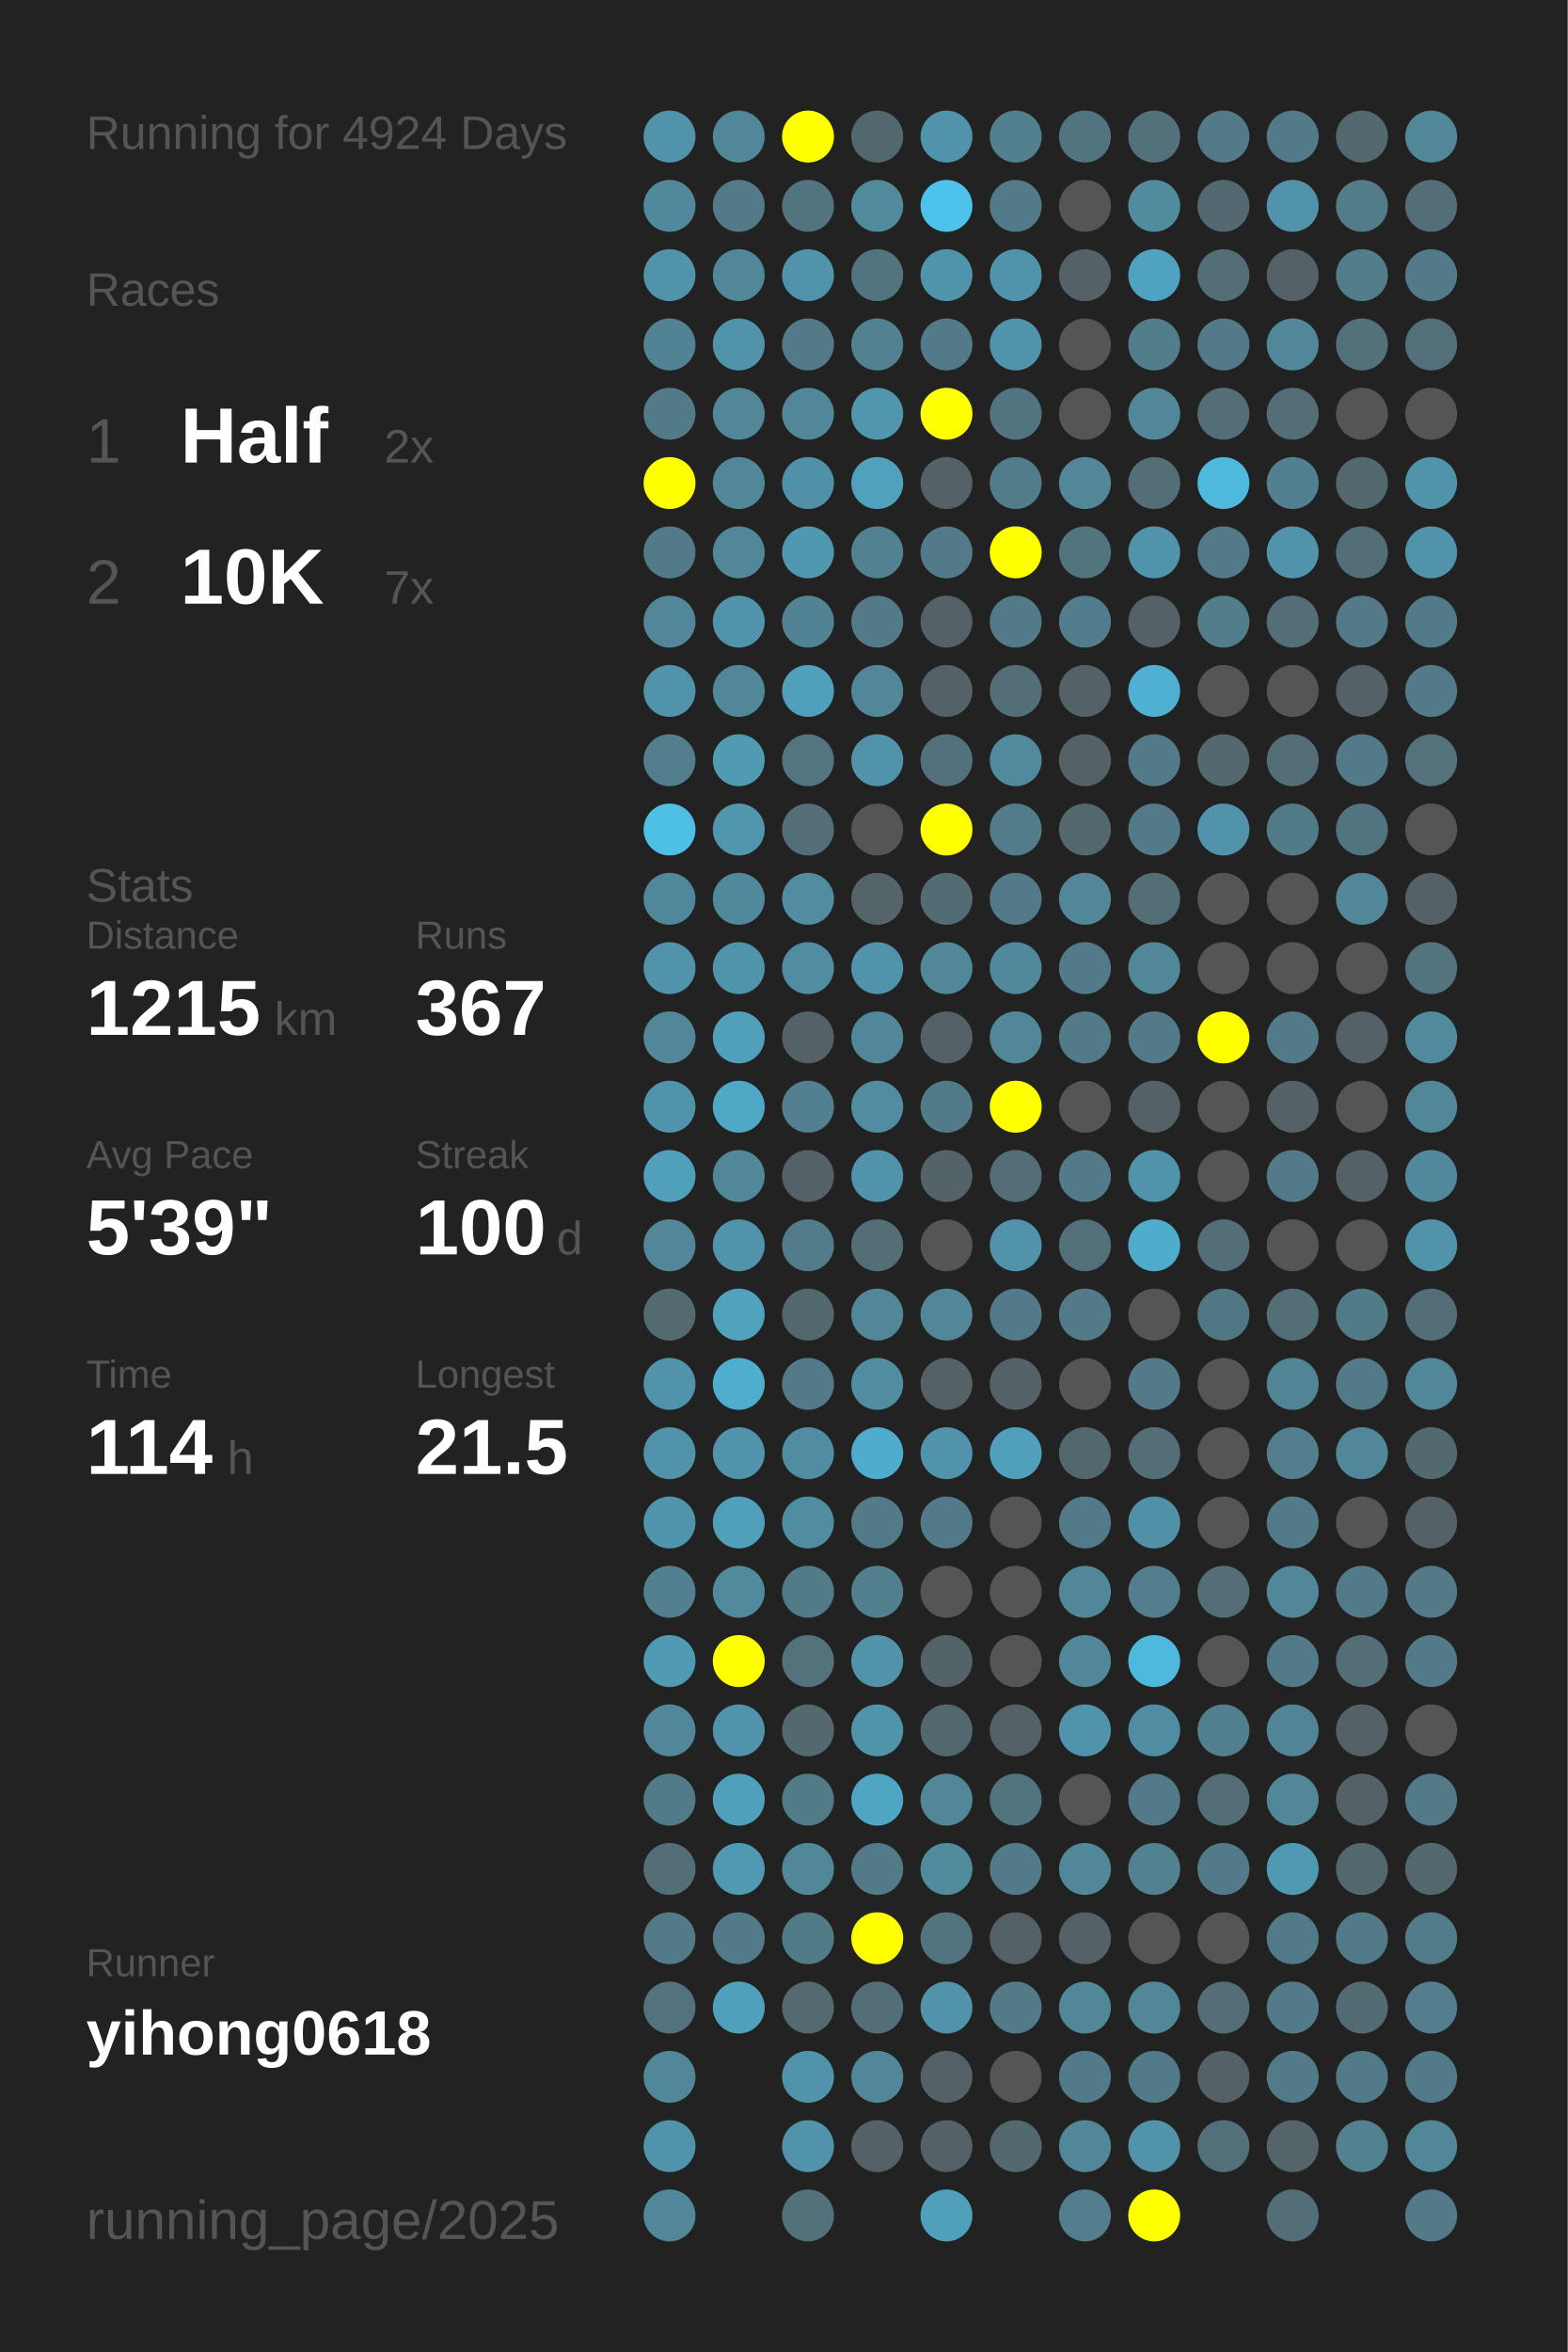
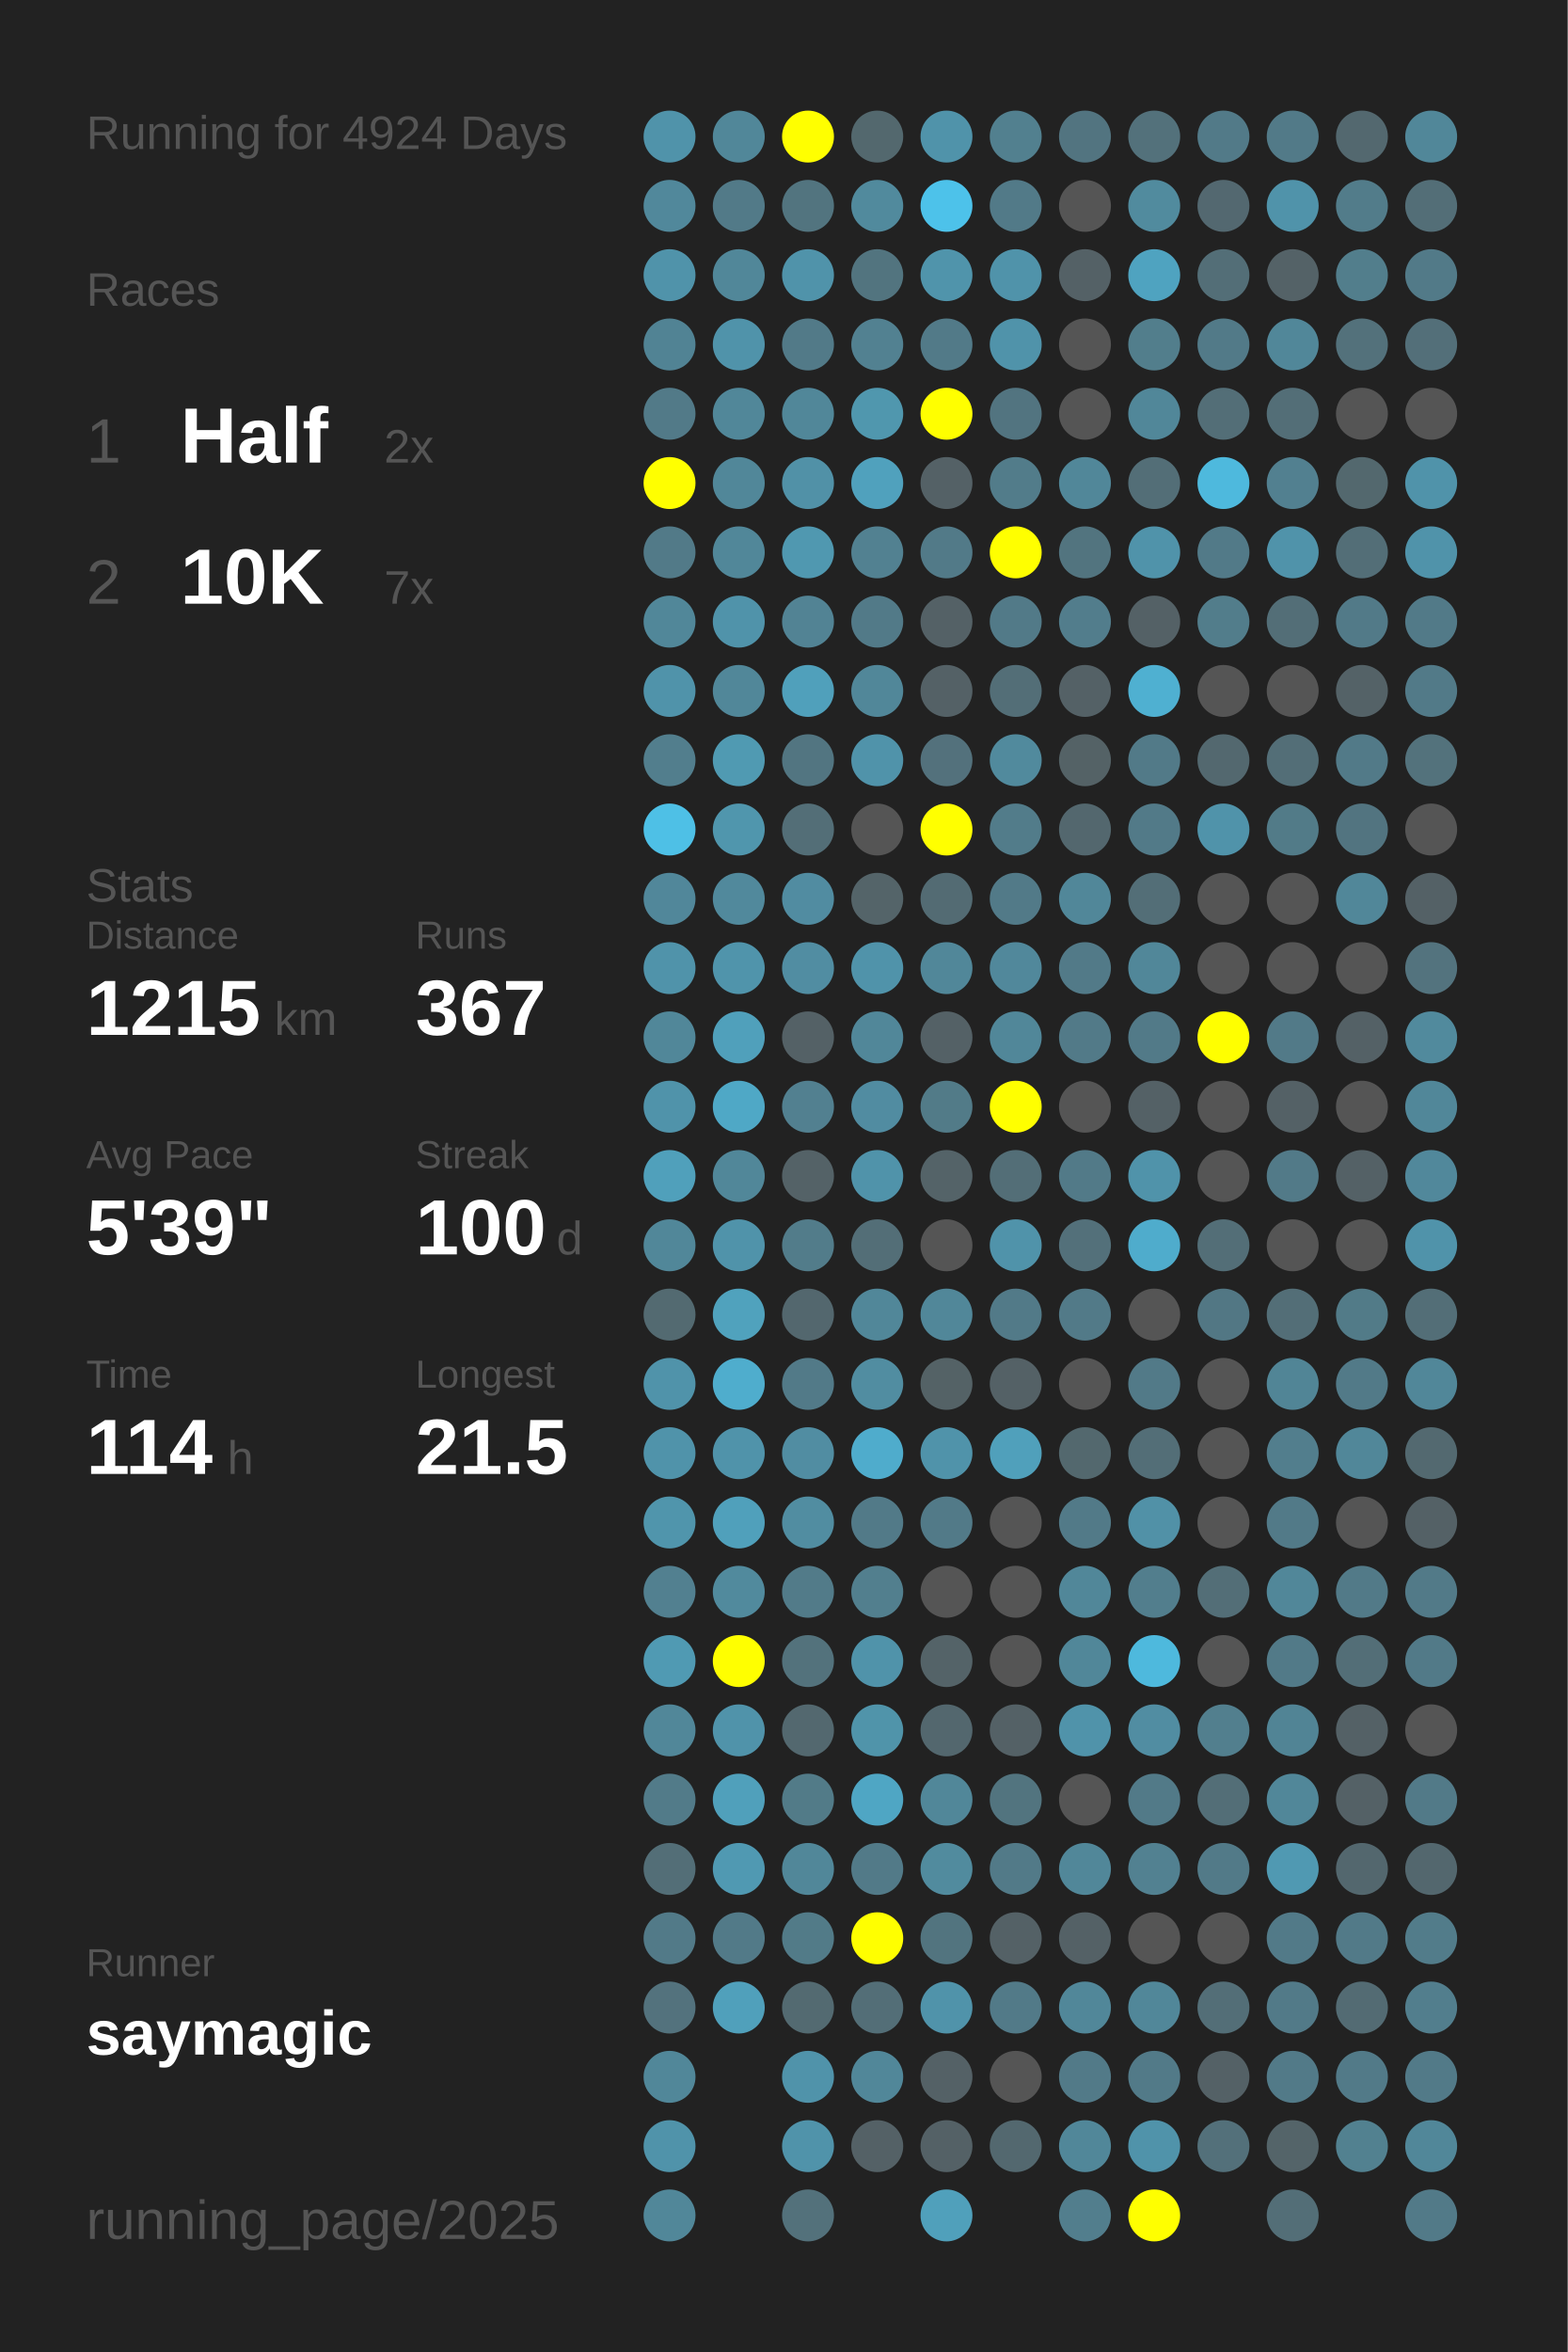
<svg xmlns="http://www.w3.org/2000/svg" baseProfile="full" height="300mm" version="1.1" viewBox="0,0,200,300" width="200mm">
  <defs />
  <rect fill="#222222" height="300" width="200" x="0" y="0" />
  <text fill="#555555" style="font-size:6px; font-family:Arial;" x="11" y="19">Running for 4924 Days</text>
  <text fill="#555555" style="font-size:6px; font-family:Arial;" x="11" y="39">Races</text>
  <text fill="#555555" style="font-size:8px; font-family:Arial;" x="11" y="59">1</text>
  <text fill="#FFFFFF" style="font-size:10px; font-family:Arial; font-weight:bold;" x="23" y="59">Half</text>
  <text fill="#555555" style="font-size:6px; font-family:Arial;" x="49" y="59">2x</text>
  <text fill="#555555" style="font-size:8px; font-family:Arial;" x="11" y="77">2</text>
  <text fill="#FFFFFF" style="font-size:10px; font-family:Arial; font-weight:bold;" x="23" y="77">10K</text>
  <text fill="#555555" style="font-size:6px; font-family:Arial;" x="49" y="77">7x</text>
  <text fill="#555555" style="font-size:6px; font-family:Arial;" x="11" y="115">Stats</text>
  <text fill="#555555" style="font-size:5px; font-family:Arial;" x="11" y="121">Distance</text>
  <text fill="#FFFFFF" style="font-size:10px; font-family:Arial; font-weight:bold;" x="11" y="132">1215</text>
  <text fill="#555555" style="font-size:6px; font-family:Arial;" x="35" y="132">km</text>
  <text fill="#555555" style="font-size:5px; font-family:Arial;" x="53" y="121">Runs</text>
  <text fill="#FFFFFF" style="font-size:10px; font-family:Arial; font-weight:bold;" x="53" y="132">367</text>
  <text fill="#555555" style="font-size:5px; font-family:Arial;" x="11" y="149">Avg Pace</text>
  <text fill="#FFFFFF" style="font-size:10px; font-family:Arial; font-weight:bold;" x="11" y="160">5'39"</text>
  <text fill="#555555" style="font-size:5px; font-family:Arial;" x="53" y="149">Streak</text>
  <text fill="#FFFFFF" style="font-size:10px; font-family:Arial; font-weight:bold;" x="53" y="160">100</text>
  <text fill="#555555" style="font-size:6px; font-family:Arial;" x="71" y="160">d</text>
  <text fill="#555555" style="font-size:5px; font-family:Arial;" x="11" y="177">Time</text>
  <text fill="#FFFFFF" style="font-size:10px; font-family:Arial; font-weight:bold;" x="11" y="188">114</text>
  <text fill="#555555" style="font-size:6px; font-family:Arial;" x="29" y="188">h</text>
  <text fill="#555555" style="font-size:5px; font-family:Arial;" x="53" y="177">Longest</text>
  <text fill="#FFFFFF" style="font-size:10px; font-family:Arial; font-weight:bold;" x="53" y="188">21.5</text>
  <text fill="#555555" style="font-size:5px; font-family:Arial;" x="11" y="252.065">Runner</text>
-   <text fill="#FFFFFF" style="font-size:8px; font-family:Arial; font-weight:bold;" x="11" y="262.065">yihong0618</text>
+   <text fill="#FFFFFF" style="font-size:8px; font-family:Arial; font-weight:bold;" x="11" y="262.065">saymagic</text>
  <text fill="#555555" style="font-size:7px; font-family:Arial;" x="11" y="285.581">running_page/2025</text>
  <circle cx="85.417" cy="17.419" fill="#5093aa" r="3.312" />
  <circle cx="85.417" cy="26.258" fill="#51889b" r="3.312" />
  <circle cx="85.417" cy="35.097" fill="#5093aa" r="3.312" />
  <circle cx="85.417" cy="43.935" fill="#518394" r="3.312" />
  <circle cx="85.417" cy="52.774" fill="#527a88" r="3.312" />
  <circle cx="85.417" cy="61.613" fill="#FFFF00" r="3.312" />
  <circle cx="85.417" cy="70.452" fill="#527a88" r="3.312" />
  <circle cx="85.417" cy="79.29" fill="#518799" r="3.312" />
  <circle cx="85.417" cy="88.129" fill="#5093aa" r="3.312" />
  <circle cx="85.417" cy="96.968" fill="#527e8d" r="3.312" />
  <circle cx="85.417" cy="105.806" fill="#4ec0e6" r="3.312" />
  <circle cx="85.417" cy="114.645" fill="#51879a" r="3.312" />
  <circle cx="85.417" cy="123.484" fill="#5093aa" r="3.312" />
  <circle cx="85.417" cy="132.323" fill="#518799" r="3.312" />
  <circle cx="85.417" cy="141.161" fill="#5093aa" r="3.312" />
  <circle cx="85.417" cy="150" fill="#50a0bb" r="3.312" />
  <circle cx="85.417" cy="158.839" fill="#518799" r="3.312" />
  <circle cx="85.417" cy="167.677" fill="#536a71" r="3.312" />
  <circle cx="85.417" cy="176.516" fill="#5093aa" r="3.312" />
  <circle cx="85.417" cy="185.355" fill="#5093aa" r="3.312" />
  <circle cx="85.417" cy="194.194" fill="#5095ac" r="3.312" />
  <circle cx="85.417" cy="203.032" fill="#528090" r="3.312" />
  <circle cx="85.417" cy="211.871" fill="#509ab3" r="3.312" />
  <circle cx="85.417" cy="220.71" fill="#518799" r="3.312" />
  <circle cx="85.417" cy="229.548" fill="#527b89" r="3.312" />
  <circle cx="85.417" cy="238.387" fill="#536e77" r="3.312" />
  <circle cx="85.417" cy="247.226" fill="#527a88" r="3.312" />
  <circle cx="85.417" cy="256.065" fill="#53727d" r="3.312" />
  <circle cx="85.417" cy="264.903" fill="#518799" r="3.312" />
  <circle cx="85.417" cy="273.742" fill="#5093aa" r="3.312" />
  <circle cx="85.417" cy="282.581" fill="#518799" r="3.312" />
  <circle cx="94.25" cy="17.419" fill="#518799" r="3.312" />
  <circle cx="94.25" cy="26.258" fill="#527a88" r="3.312" />
  <circle cx="94.25" cy="35.097" fill="#518799" r="3.312" />
  <circle cx="94.25" cy="43.935" fill="#5093aa" r="3.312" />
  <circle cx="94.25" cy="52.774" fill="#518799" r="3.312" />
  <circle cx="94.25" cy="61.613" fill="#518799" r="3.312" />
  <circle cx="94.25" cy="70.452" fill="#518799" r="3.312" />
  <circle cx="94.25" cy="79.29" fill="#5093aa" r="3.312" />
  <circle cx="94.25" cy="88.129" fill="#518799" r="3.312" />
  <circle cx="94.25" cy="96.968" fill="#509ab2" r="3.312" />
  <circle cx="94.25" cy="105.806" fill="#5096ad" r="3.312" />
  <circle cx="94.25" cy="114.645" fill="#51899c" r="3.312" />
  <circle cx="94.25" cy="123.484" fill="#5094ab" r="3.312" />
  <circle cx="94.25" cy="132.323" fill="#50a0bb" r="3.312" />
  <circle cx="94.25" cy="141.161" fill="#4fa8c6" r="3.312" />
  <circle cx="94.25" cy="150" fill="#518799" r="3.312" />
  <circle cx="94.25" cy="158.839" fill="#5093aa" r="3.312" />
  <circle cx="94.25" cy="167.677" fill="#50a2bd" r="3.312" />
  <circle cx="94.25" cy="176.516" fill="#4fadcd" r="3.312" />
  <circle cx="94.25" cy="185.355" fill="#5093aa" r="3.312" />
  <circle cx="94.25" cy="194.194" fill="#50a0bb" r="3.312" />
  <circle cx="94.25" cy="203.032" fill="#518a9d" r="3.312" />
  <circle cx="94.25" cy="211.871" fill="#FFFF00" r="3.312" />
  <circle cx="94.25" cy="220.71" fill="#5093aa" r="3.312" />
  <circle cx="94.25" cy="229.548" fill="#50a0bb" r="3.312" />
  <circle cx="94.25" cy="238.387" fill="#5099b2" r="3.312" />
  <circle cx="94.25" cy="247.226" fill="#527a88" r="3.312" />
  <circle cx="94.25" cy="256.065" fill="#50a0bb" r="3.312" />
  <circle cx="103.083" cy="17.419" fill="#FFFF00" r="3.312" />
  <circle cx="103.083" cy="26.258" fill="#52747f" r="3.312" />
  <circle cx="103.083" cy="35.097" fill="#5093aa" r="3.312" />
  <circle cx="103.083" cy="43.935" fill="#527a88" r="3.312" />
  <circle cx="103.083" cy="52.774" fill="#518799" r="3.312" />
  <circle cx="103.083" cy="61.613" fill="#5191a7" r="3.312" />
  <circle cx="103.083" cy="70.452" fill="#5098b0" r="3.312" />
  <circle cx="103.083" cy="79.29" fill="#528394" r="3.312" />
  <circle cx="103.083" cy="88.129" fill="#50a0bb" r="3.312" />
  <circle cx="103.083" cy="96.968" fill="#527581" r="3.312" />
  <circle cx="103.083" cy="105.806" fill="#536e77" r="3.312" />
  <circle cx="103.083" cy="114.645" fill="#518ca1" r="3.312" />
  <circle cx="103.083" cy="123.484" fill="#518da2" r="3.312" />
  <circle cx="103.083" cy="132.323" fill="#546166" r="3.312" />
  <circle cx="103.083" cy="141.161" fill="#528090" r="3.312" />
  <circle cx="103.083" cy="150" fill="#546267" r="3.312" />
  <circle cx="103.083" cy="158.839" fill="#527c8a" r="3.312" />
  <circle cx="103.083" cy="167.677" fill="#53676e" r="3.312" />
  <circle cx="103.083" cy="176.516" fill="#527a88" r="3.312" />
  <circle cx="103.083" cy="185.355" fill="#518da2" r="3.312" />
  <circle cx="103.083" cy="194.194" fill="#518da1" r="3.312" />
  <circle cx="103.083" cy="203.032" fill="#527b89" r="3.312" />
  <circle cx="103.083" cy="211.871" fill="#53727c" r="3.312" />
  <circle cx="103.083" cy="220.71" fill="#53686f" r="3.312" />
  <circle cx="103.083" cy="229.548" fill="#527b88" r="3.312" />
  <circle cx="103.083" cy="238.387" fill="#518799" r="3.312" />
  <circle cx="103.083" cy="247.226" fill="#527b88" r="3.312" />
  <circle cx="103.083" cy="256.065" fill="#536a71" r="3.312" />
  <circle cx="103.083" cy="264.903" fill="#5093aa" r="3.312" />
  <circle cx="103.083" cy="273.742" fill="#5093aa" r="3.312" />
  <circle cx="103.083" cy="282.581" fill="#53717b" r="3.312" />
  <circle cx="111.917" cy="17.419" fill="#53686e" r="3.312" />
  <circle cx="111.917" cy="26.258" fill="#518a9d" r="3.312" />
  <circle cx="111.917" cy="35.097" fill="#52747f" r="3.312" />
  <circle cx="111.917" cy="43.935" fill="#528191" r="3.312" />
  <circle cx="111.917" cy="52.774" fill="#5097ae" r="3.312" />
  <circle cx="111.917" cy="61.613" fill="#50a1bd" r="3.312" />
  <circle cx="111.917" cy="70.452" fill="#528191" r="3.312" />
  <circle cx="111.917" cy="79.29" fill="#527a88" r="3.312" />
  <circle cx="111.917" cy="88.129" fill="#518799" r="3.312" />
  <circle cx="111.917" cy="96.968" fill="#5093aa" r="3.312" />
  <circle cx="111.917" cy="105.806" fill="#555555" r="3.312" />
  <circle cx="111.917" cy="114.645" fill="#546469" r="3.312" />
  <circle cx="111.917" cy="123.484" fill="#5093aa" r="3.312" />
  <circle cx="111.917" cy="132.323" fill="#518799" r="3.312" />
  <circle cx="111.917" cy="141.161" fill="#518ca1" r="3.312" />
  <circle cx="111.917" cy="150" fill="#5093aa" r="3.312" />
  <circle cx="111.917" cy="158.839" fill="#536e77" r="3.312" />
  <circle cx="111.917" cy="167.677" fill="#518799" r="3.312" />
  <circle cx="111.917" cy="176.516" fill="#518da1" r="3.312" />
  <circle cx="111.917" cy="185.355" fill="#4faccc" r="3.312" />
  <circle cx="111.917" cy="194.194" fill="#527a88" r="3.312" />
  <circle cx="111.917" cy="203.032" fill="#527f8e" r="3.312" />
  <circle cx="111.917" cy="211.871" fill="#5093aa" r="3.312" />
  <circle cx="111.917" cy="220.71" fill="#5094aa" r="3.312" />
  <circle cx="111.917" cy="229.548" fill="#4fa6c4" r="3.312" />
  <circle cx="111.917" cy="238.387" fill="#527a88" r="3.312" />
  <circle cx="111.917" cy="247.226" fill="#FFFF00" r="3.312" />
  <circle cx="111.917" cy="256.065" fill="#536e77" r="3.312" />
  <circle cx="111.917" cy="264.903" fill="#518799" r="3.312" />
  <circle cx="111.917" cy="273.742" fill="#546166" r="3.312" />
  <circle cx="120.75" cy="17.419" fill="#5093aa" r="3.312" />
  <circle cx="120.75" cy="26.258" fill="#4dc2ea" r="3.312" />
  <circle cx="120.75" cy="35.097" fill="#5094ab" r="3.312" />
  <circle cx="120.75" cy="43.935" fill="#527a88" r="3.312" />
  <circle cx="120.75" cy="52.774" fill="#FFFF00" r="3.312" />
  <circle cx="120.75" cy="61.613" fill="#546166" r="3.312" />
  <circle cx="120.75" cy="70.452" fill="#527a88" r="3.312" />
  <circle cx="120.75" cy="79.29" fill="#546166" r="3.312" />
  <circle cx="120.75" cy="88.129" fill="#546166" r="3.312" />
  <circle cx="120.75" cy="96.968" fill="#53717c" r="3.312" />
  <circle cx="120.75" cy="105.806" fill="#FFFF00" r="3.312" />
  <circle cx="120.75" cy="114.645" fill="#536b73" r="3.312" />
  <circle cx="120.75" cy="123.484" fill="#518799" r="3.312" />
  <circle cx="120.75" cy="132.323" fill="#546166" r="3.312" />
  <circle cx="120.75" cy="141.161" fill="#527b88" r="3.312" />
  <circle cx="120.75" cy="150" fill="#546368" r="3.312" />
  <circle cx="120.75" cy="158.839" fill="#555555" r="3.312" />
  <circle cx="120.75" cy="167.677" fill="#518799" r="3.312" />
  <circle cx="120.75" cy="176.516" fill="#546266" r="3.312" />
  <circle cx="120.75" cy="185.355" fill="#5093aa" r="3.312" />
  <circle cx="120.75" cy="194.194" fill="#527a88" r="3.312" />
  <circle cx="120.75" cy="203.032" fill="#555555" r="3.312" />
  <circle cx="120.75" cy="211.871" fill="#546368" r="3.312" />
  <circle cx="120.75" cy="220.71" fill="#53676e" r="3.312" />
  <circle cx="120.75" cy="229.548" fill="#518799" r="3.312" />
  <circle cx="120.75" cy="238.387" fill="#518b9e" r="3.312" />
  <circle cx="120.75" cy="247.226" fill="#52747f" r="3.312" />
  <circle cx="120.75" cy="256.065" fill="#5093aa" r="3.312" />
  <circle cx="120.75" cy="264.903" fill="#546166" r="3.312" />
  <circle cx="120.75" cy="273.742" fill="#546166" r="3.312" />
  <circle cx="120.75" cy="282.581" fill="#50a0bb" r="3.312" />
  <circle cx="129.583" cy="17.419" fill="#52808f" r="3.312" />
  <circle cx="129.583" cy="26.258" fill="#527a88" r="3.312" />
  <circle cx="129.583" cy="35.097" fill="#5093aa" r="3.312" />
  <circle cx="129.583" cy="43.935" fill="#5093aa" r="3.312" />
  <circle cx="129.583" cy="52.774" fill="#527480" r="3.312" />
  <circle cx="129.583" cy="61.613" fill="#527c8a" r="3.312" />
  <circle cx="129.583" cy="70.452" fill="#FFFF00" r="3.312" />
  <circle cx="129.583" cy="79.29" fill="#527a88" r="3.312" />
  <circle cx="129.583" cy="88.129" fill="#536e77" r="3.312" />
  <circle cx="129.583" cy="96.968" fill="#518a9d" r="3.312" />
  <circle cx="129.583" cy="105.806" fill="#527c8a" r="3.312" />
  <circle cx="129.583" cy="114.645" fill="#527a88" r="3.312" />
  <circle cx="129.583" cy="123.484" fill="#51889b" r="3.312" />
  <circle cx="129.583" cy="132.323" fill="#518799" r="3.312" />
  <circle cx="129.583" cy="141.161" fill="#FFFF00" r="3.312" />
  <circle cx="129.583" cy="150" fill="#536e77" r="3.312" />
  <circle cx="129.583" cy="158.839" fill="#5093aa" r="3.312" />
  <circle cx="129.583" cy="167.677" fill="#527a88" r="3.312" />
  <circle cx="129.583" cy="176.516" fill="#546166" r="3.312" />
  <circle cx="129.583" cy="185.355" fill="#50a0bb" r="3.312" />
  <circle cx="129.583" cy="194.194" fill="#555555" r="3.312" />
  <circle cx="129.583" cy="203.032" fill="#555555" r="3.312" />
  <circle cx="129.583" cy="211.871" fill="#555555" r="3.312" />
  <circle cx="129.583" cy="220.71" fill="#546166" r="3.312" />
  <circle cx="129.583" cy="229.548" fill="#52747f" r="3.312" />
  <circle cx="129.583" cy="238.387" fill="#527a88" r="3.312" />
  <circle cx="129.583" cy="247.226" fill="#546166" r="3.312" />
  <circle cx="129.583" cy="256.065" fill="#527a88" r="3.312" />
  <circle cx="129.583" cy="264.903" fill="#555555" r="3.312" />
  <circle cx="129.583" cy="273.742" fill="#53686f" r="3.312" />
  <circle cx="138.417" cy="17.419" fill="#527480" r="3.312" />
  <circle cx="138.417" cy="26.258" fill="#555555" r="3.312" />
  <circle cx="138.417" cy="35.097" fill="#546166" r="3.312" />
  <circle cx="138.417" cy="43.935" fill="#555555" r="3.312" />
  <circle cx="138.417" cy="52.774" fill="#555555" r="3.312" />
  <circle cx="138.417" cy="61.613" fill="#518799" r="3.312" />
  <circle cx="138.417" cy="70.452" fill="#52747f" r="3.312" />
  <circle cx="138.417" cy="79.29" fill="#527d8c" r="3.312" />
  <circle cx="138.417" cy="88.129" fill="#546166" r="3.312" />
  <circle cx="138.417" cy="96.968" fill="#546266" r="3.312" />
  <circle cx="138.417" cy="105.806" fill="#53676e" r="3.312" />
  <circle cx="138.417" cy="114.645" fill="#518799" r="3.312" />
  <circle cx="138.417" cy="123.484" fill="#527a88" r="3.312" />
  <circle cx="138.417" cy="132.323" fill="#527a88" r="3.312" />
  <circle cx="138.417" cy="141.161" fill="#555555" r="3.312" />
  <circle cx="138.417" cy="150" fill="#527a88" r="3.312" />
  <circle cx="138.417" cy="158.839" fill="#53707a" r="3.312" />
  <circle cx="138.417" cy="167.677" fill="#527a88" r="3.312" />
  <circle cx="138.417" cy="176.516" fill="#555555" r="3.312" />
  <circle cx="138.417" cy="185.355" fill="#53686e" r="3.312" />
  <circle cx="138.417" cy="194.194" fill="#527a88" r="3.312" />
  <circle cx="138.417" cy="203.032" fill="#518799" r="3.312" />
  <circle cx="138.417" cy="211.871" fill="#518799" r="3.312" />
  <circle cx="138.417" cy="220.71" fill="#5093aa" r="3.312" />
  <circle cx="138.417" cy="229.548" fill="#555555" r="3.312" />
  <circle cx="138.417" cy="238.387" fill="#518799" r="3.312" />
  <circle cx="138.417" cy="247.226" fill="#546166" r="3.312" />
  <circle cx="138.417" cy="256.065" fill="#518799" r="3.312" />
  <circle cx="138.417" cy="264.903" fill="#527a88" r="3.312" />
  <circle cx="138.417" cy="273.742" fill="#518799" r="3.312" />
  <circle cx="138.417" cy="282.581" fill="#527e8d" r="3.312" />
  <circle cx="147.25" cy="17.419" fill="#53717b" r="3.312" />
  <circle cx="147.25" cy="26.258" fill="#518b9e" r="3.312" />
  <circle cx="147.25" cy="35.097" fill="#4fa3c0" r="3.312" />
  <circle cx="147.25" cy="43.935" fill="#527e8c" r="3.312" />
  <circle cx="147.25" cy="52.774" fill="#518799" r="3.312" />
  <circle cx="147.25" cy="61.613" fill="#536e77" r="3.312" />
  <circle cx="147.25" cy="70.452" fill="#5093aa" r="3.312" />
  <circle cx="147.25" cy="79.29" fill="#546166" r="3.312" />
  <circle cx="147.25" cy="88.129" fill="#4fb0d1" r="3.312" />
  <circle cx="147.25" cy="96.968" fill="#527a88" r="3.312" />
  <circle cx="147.25" cy="105.806" fill="#527a88" r="3.312" />
  <circle cx="147.25" cy="114.645" fill="#536e77" r="3.312" />
  <circle cx="147.25" cy="123.484" fill="#518799" r="3.312" />
  <circle cx="147.25" cy="132.323" fill="#527a88" r="3.312" />
  <circle cx="147.25" cy="141.161" fill="#546166" r="3.312" />
  <circle cx="147.25" cy="150" fill="#5093aa" r="3.312" />
  <circle cx="147.25" cy="158.839" fill="#4faccc" r="3.312" />
  <circle cx="147.25" cy="167.677" fill="#555555" r="3.312" />
  <circle cx="147.25" cy="176.516" fill="#527a88" r="3.312" />
  <circle cx="147.25" cy="185.355" fill="#536e77" r="3.312" />
  <circle cx="147.25" cy="194.194" fill="#5191a7" r="3.312" />
  <circle cx="147.25" cy="203.032" fill="#527e8d" r="3.312" />
  <circle cx="147.25" cy="211.871" fill="#4eb9dd" r="3.312" />
  <circle cx="147.25" cy="220.71" fill="#518da2" r="3.312" />
  <circle cx="147.25" cy="229.548" fill="#527a88" r="3.312" />
  <circle cx="147.25" cy="238.387" fill="#528191" r="3.312" />
  <circle cx="147.25" cy="247.226" fill="#555555" r="3.312" />
  <circle cx="147.25" cy="256.065" fill="#518799" r="3.312" />
  <circle cx="147.25" cy="264.903" fill="#527a88" r="3.312" />
  <circle cx="147.25" cy="273.742" fill="#5093aa" r="3.312" />
  <circle cx="147.25" cy="282.581" fill="#FFFF00" r="3.312" />
  <circle cx="156.083" cy="17.419" fill="#527a88" r="3.312" />
  <circle cx="156.083" cy="26.258" fill="#536870" r="3.312" />
  <circle cx="156.083" cy="35.097" fill="#536e77" r="3.312" />
  <circle cx="156.083" cy="43.935" fill="#527a88" r="3.312" />
  <circle cx="156.083" cy="52.774" fill="#536e77" r="3.312" />
  <circle cx="156.083" cy="61.613" fill="#4eb9dd" r="3.312" />
  <circle cx="156.083" cy="70.452" fill="#527a88" r="3.312" />
  <circle cx="156.083" cy="79.29" fill="#527d8b" r="3.312" />
  <circle cx="156.083" cy="88.129" fill="#555555" r="3.312" />
  <circle cx="156.083" cy="96.968" fill="#53686f" r="3.312" />
  <circle cx="156.083" cy="105.806" fill="#5093aa" r="3.312" />
  <circle cx="156.083" cy="114.645" fill="#555555" r="3.312" />
  <circle cx="156.083" cy="123.484" fill="#555555" r="3.312" />
  <circle cx="156.083" cy="132.323" fill="#FFFF00" r="3.312" />
  <circle cx="156.083" cy="141.161" fill="#555555" r="3.312" />
  <circle cx="156.083" cy="150" fill="#555555" r="3.312" />
  <circle cx="156.083" cy="158.839" fill="#536e77" r="3.312" />
  <circle cx="156.083" cy="167.677" fill="#527784" r="3.312" />
  <circle cx="156.083" cy="176.516" fill="#555555" r="3.312" />
  <circle cx="156.083" cy="185.355" fill="#555555" r="3.312" />
  <circle cx="156.083" cy="194.194" fill="#555555" r="3.312" />
  <circle cx="156.083" cy="203.032" fill="#536e77" r="3.312" />
  <circle cx="156.083" cy="211.871" fill="#555555" r="3.312" />
  <circle cx="156.083" cy="220.71" fill="#527f8e" r="3.312" />
  <circle cx="156.083" cy="229.548" fill="#536e77" r="3.312" />
  <circle cx="156.083" cy="238.387" fill="#527a88" r="3.312" />
  <circle cx="156.083" cy="247.226" fill="#555555" r="3.312" />
  <circle cx="156.083" cy="256.065" fill="#536e77" r="3.312" />
  <circle cx="156.083" cy="264.903" fill="#546166" r="3.312" />
  <circle cx="156.083" cy="273.742" fill="#53707a" r="3.312" />
  <circle cx="164.917" cy="17.419" fill="#527a88" r="3.312" />
  <circle cx="164.917" cy="26.258" fill="#5093aa" r="3.312" />
  <circle cx="164.917" cy="35.097" fill="#546267" r="3.312" />
  <circle cx="164.917" cy="43.935" fill="#518799" r="3.312" />
  <circle cx="164.917" cy="52.774" fill="#536e77" r="3.312" />
  <circle cx="164.917" cy="61.613" fill="#528090" r="3.312" />
  <circle cx="164.917" cy="70.452" fill="#5093aa" r="3.312" />
  <circle cx="164.917" cy="79.29" fill="#536e77" r="3.312" />
  <circle cx="164.917" cy="88.129" fill="#555555" r="3.312" />
  <circle cx="164.917" cy="96.968" fill="#536e77" r="3.312" />
  <circle cx="164.917" cy="105.806" fill="#527b88" r="3.312" />
  <circle cx="164.917" cy="114.645" fill="#555555" r="3.312" />
  <circle cx="164.917" cy="123.484" fill="#555555" r="3.312" />
  <circle cx="164.917" cy="132.323" fill="#527a88" r="3.312" />
  <circle cx="164.917" cy="141.161" fill="#546166" r="3.312" />
  <circle cx="164.917" cy="150" fill="#527a88" r="3.312" />
  <circle cx="164.917" cy="158.839" fill="#555555" r="3.312" />
  <circle cx="164.917" cy="167.677" fill="#536e77" r="3.312" />
  <circle cx="164.917" cy="176.516" fill="#518596" r="3.312" />
  <circle cx="164.917" cy="185.355" fill="#527e8d" r="3.312" />
  <circle cx="164.917" cy="194.194" fill="#527a88" r="3.312" />
  <circle cx="164.917" cy="203.032" fill="#518799" r="3.312" />
  <circle cx="164.917" cy="211.871" fill="#527a88" r="3.312" />
  <circle cx="164.917" cy="220.71" fill="#518495" r="3.312" />
  <circle cx="164.917" cy="229.548" fill="#518799" r="3.312" />
  <circle cx="164.917" cy="238.387" fill="#5099b2" r="3.312" />
  <circle cx="164.917" cy="247.226" fill="#527a88" r="3.312" />
  <circle cx="164.917" cy="256.065" fill="#527a88" r="3.312" />
  <circle cx="164.917" cy="264.903" fill="#527a88" r="3.312" />
  <circle cx="164.917" cy="273.742" fill="#546469" r="3.312" />
  <circle cx="164.917" cy="282.581" fill="#536e77" r="3.312" />
  <circle cx="173.75" cy="17.419" fill="#53686f" r="3.312" />
  <circle cx="173.75" cy="26.258" fill="#527c8a" r="3.312" />
  <circle cx="173.75" cy="35.097" fill="#527e8c" r="3.312" />
  <circle cx="173.75" cy="43.935" fill="#53717b" r="3.312" />
  <circle cx="173.75" cy="52.774" fill="#555555" r="3.312" />
  <circle cx="173.75" cy="61.613" fill="#53686e" r="3.312" />
  <circle cx="173.75" cy="70.452" fill="#536e77" r="3.312" />
  <circle cx="173.75" cy="79.29" fill="#527a88" r="3.312" />
  <circle cx="173.75" cy="88.129" fill="#546267" r="3.312" />
  <circle cx="173.75" cy="96.968" fill="#527a88" r="3.312" />
  <circle cx="173.75" cy="105.806" fill="#527480" r="3.312" />
  <circle cx="173.75" cy="114.645" fill="#518799" r="3.312" />
  <circle cx="173.75" cy="123.484" fill="#555555" r="3.312" />
  <circle cx="173.75" cy="132.323" fill="#546166" r="3.312" />
  <circle cx="173.75" cy="141.161" fill="#555555" r="3.312" />
  <circle cx="173.75" cy="150" fill="#546166" r="3.312" />
  <circle cx="173.75" cy="158.839" fill="#555555" r="3.312" />
  <circle cx="173.75" cy="167.677" fill="#527b88" r="3.312" />
  <circle cx="173.75" cy="176.516" fill="#527a88" r="3.312" />
  <circle cx="173.75" cy="185.355" fill="#518799" r="3.312" />
  <circle cx="173.75" cy="194.194" fill="#555555" r="3.312" />
  <circle cx="173.75" cy="203.032" fill="#527a88" r="3.312" />
  <circle cx="173.75" cy="211.871" fill="#536e77" r="3.312" />
  <circle cx="173.75" cy="220.71" fill="#546166" r="3.312" />
  <circle cx="173.75" cy="229.548" fill="#546166" r="3.312" />
  <circle cx="173.75" cy="238.387" fill="#53676e" r="3.312" />
  <circle cx="173.75" cy="247.226" fill="#527a88" r="3.312" />
  <circle cx="173.75" cy="256.065" fill="#536b73" r="3.312" />
  <circle cx="173.75" cy="264.903" fill="#527a88" r="3.312" />
  <circle cx="173.75" cy="273.742" fill="#528190" r="3.312" />
  <circle cx="182.583" cy="17.419" fill="#518799" r="3.312" />
  <circle cx="182.583" cy="26.258" fill="#536e77" r="3.312" />
  <circle cx="182.583" cy="35.097" fill="#527a88" r="3.312" />
  <circle cx="182.583" cy="43.935" fill="#536f79" r="3.312" />
  <circle cx="182.583" cy="52.774" fill="#555555" r="3.312" />
  <circle cx="182.583" cy="61.613" fill="#5093aa" r="3.312" />
  <circle cx="182.583" cy="70.452" fill="#5093aa" r="3.312" />
  <circle cx="182.583" cy="79.29" fill="#527a88" r="3.312" />
  <circle cx="182.583" cy="88.129" fill="#527a88" r="3.312" />
  <circle cx="182.583" cy="96.968" fill="#53727c" r="3.312" />
  <circle cx="182.583" cy="105.806" fill="#555555" r="3.312" />
  <circle cx="182.583" cy="114.645" fill="#546166" r="3.312" />
  <circle cx="182.583" cy="123.484" fill="#53737e" r="3.312" />
  <circle cx="182.583" cy="132.323" fill="#518a9d" r="3.312" />
  <circle cx="182.583" cy="141.161" fill="#518799" r="3.312" />
  <circle cx="182.583" cy="150" fill="#51889b" r="3.312" />
  <circle cx="182.583" cy="158.839" fill="#5093aa" r="3.312" />
  <circle cx="182.583" cy="167.677" fill="#536e77" r="3.312" />
  <circle cx="182.583" cy="176.516" fill="#518799" r="3.312" />
  <circle cx="182.583" cy="185.355" fill="#536970" r="3.312" />
  <circle cx="182.583" cy="194.194" fill="#546166" r="3.312" />
  <circle cx="182.583" cy="203.032" fill="#527a88" r="3.312" />
  <circle cx="182.583" cy="211.871" fill="#527a88" r="3.312" />
  <circle cx="182.583" cy="220.71" fill="#555555" r="3.312" />
  <circle cx="182.583" cy="229.548" fill="#527a88" r="3.312" />
  <circle cx="182.583" cy="238.387" fill="#53676e" r="3.312" />
  <circle cx="182.583" cy="247.226" fill="#527c8a" r="3.312" />
  <circle cx="182.583" cy="256.065" fill="#527e8d" r="3.312" />
  <circle cx="182.583" cy="264.903" fill="#527a88" r="3.312" />
  <circle cx="182.583" cy="273.742" fill="#518799" r="3.312" />
  <circle cx="182.583" cy="282.581" fill="#527a88" r="3.312" />
</svg>
